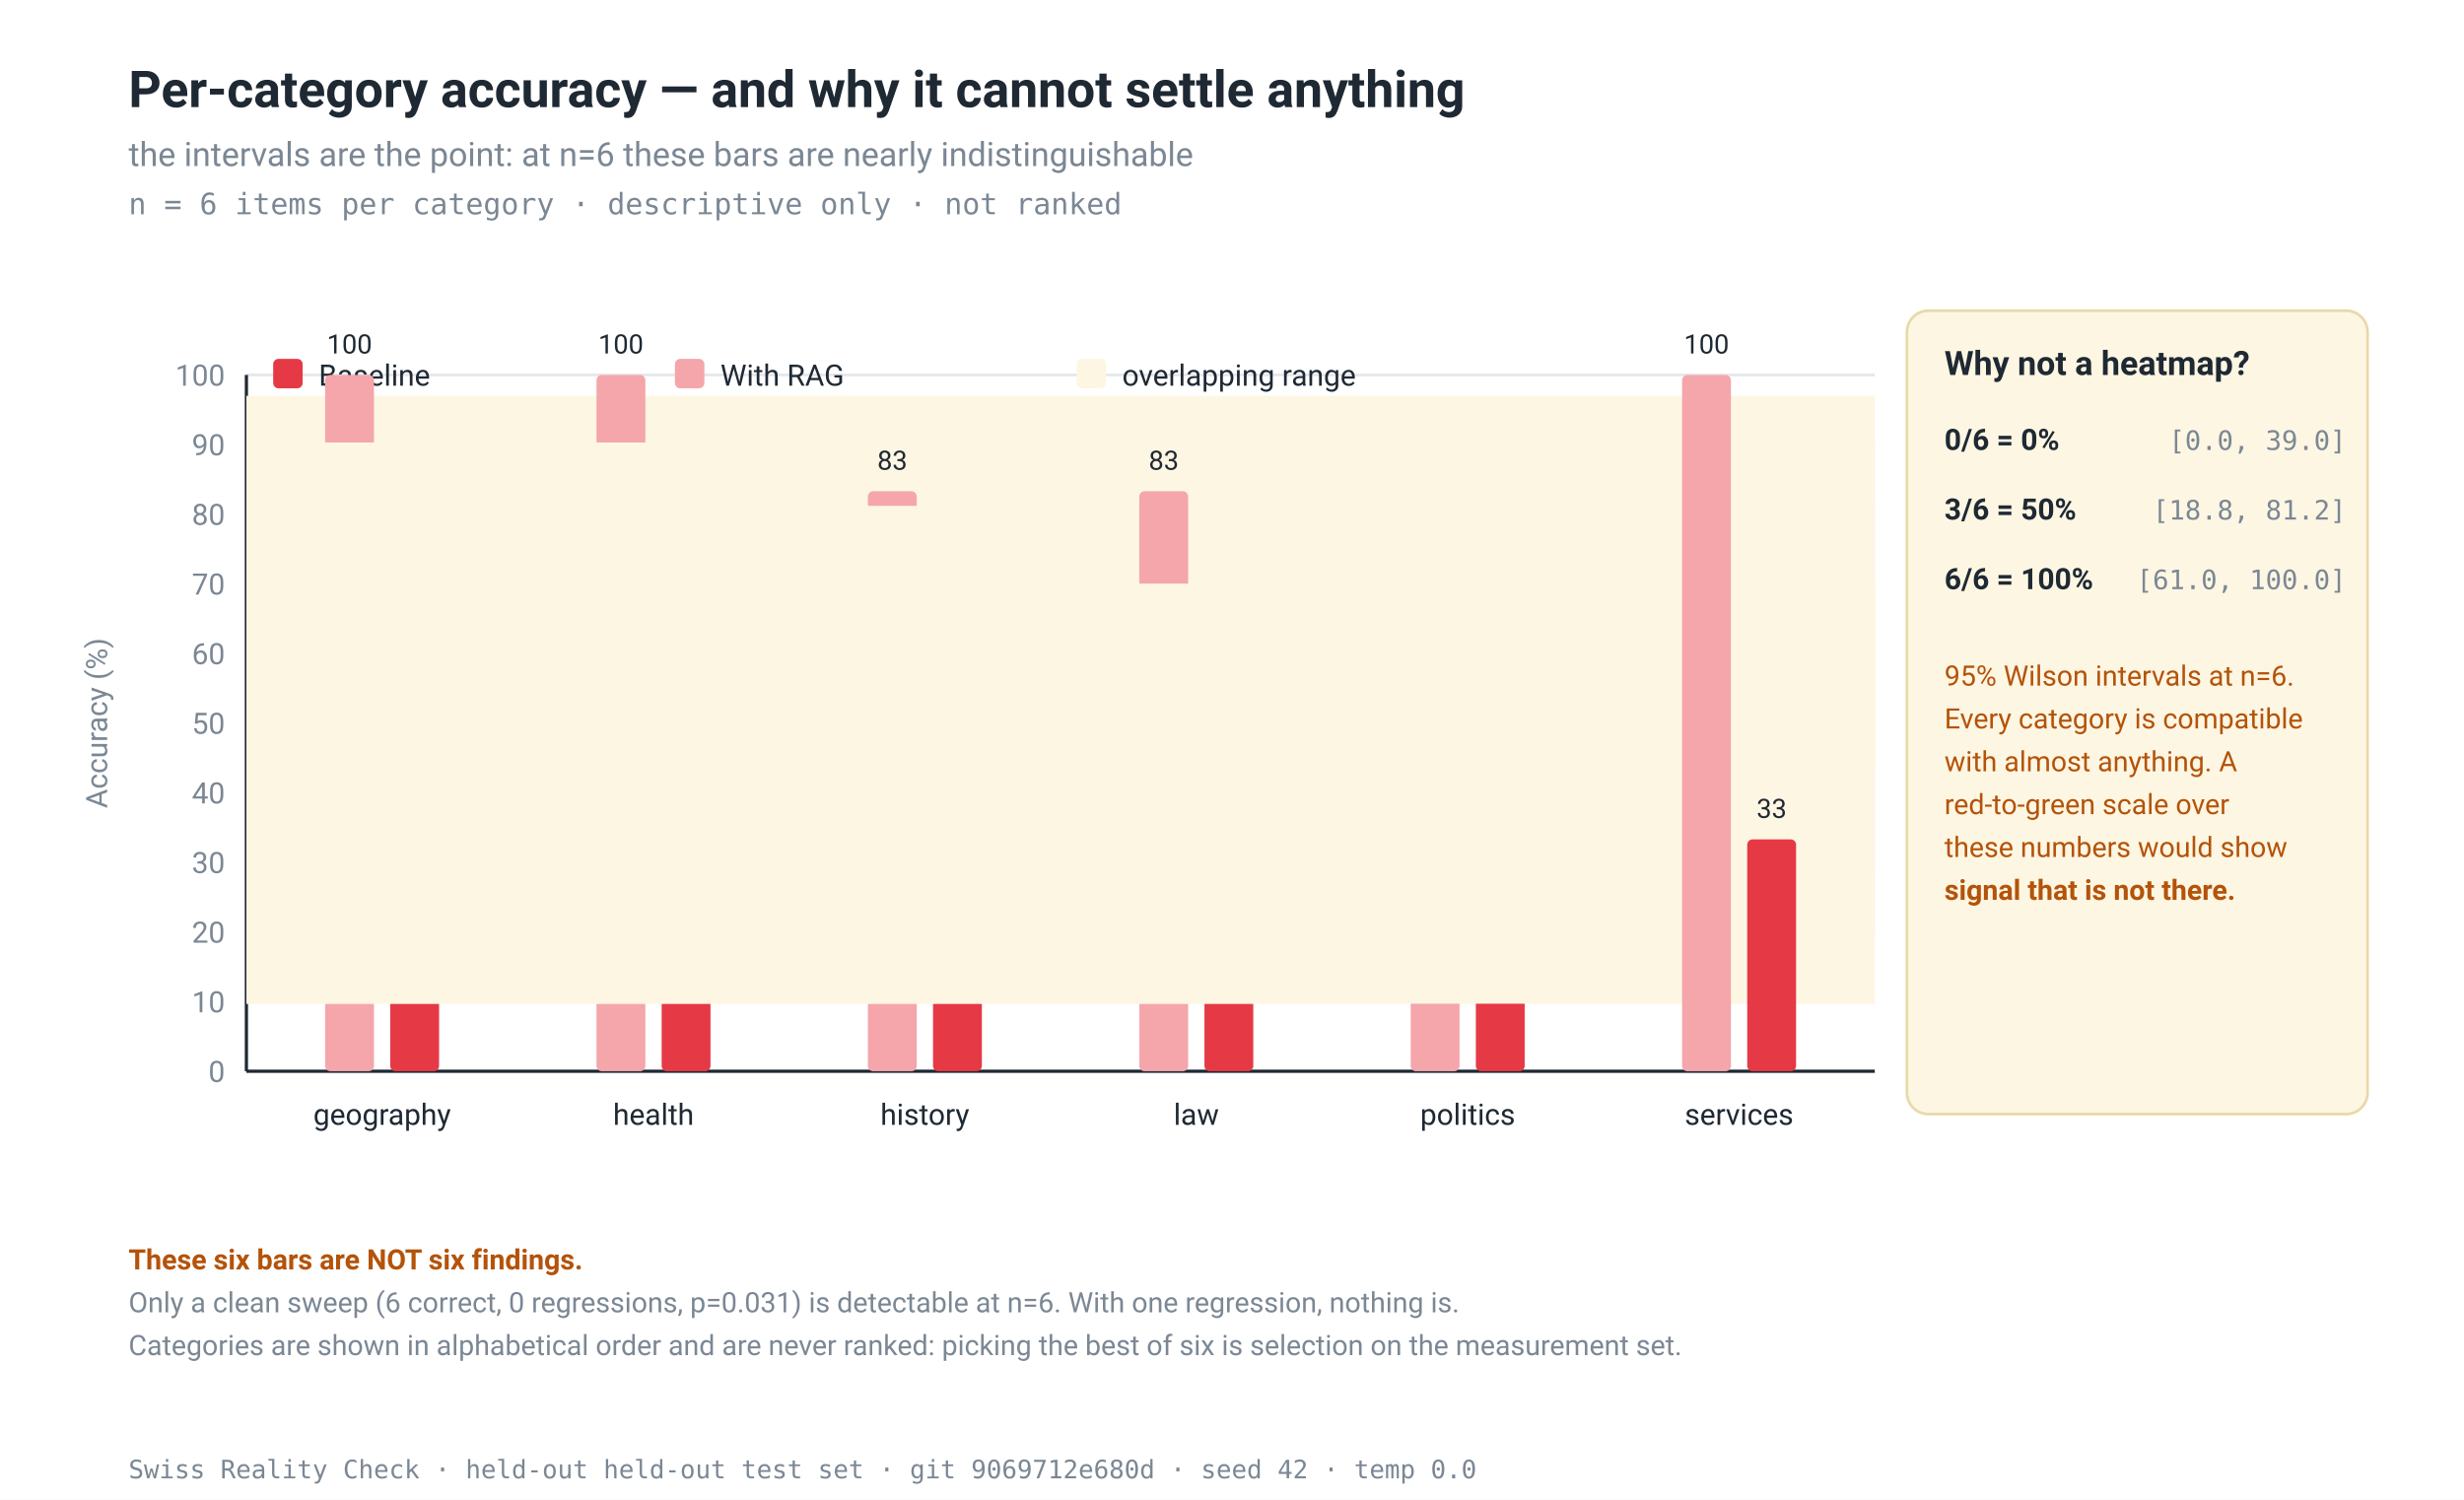
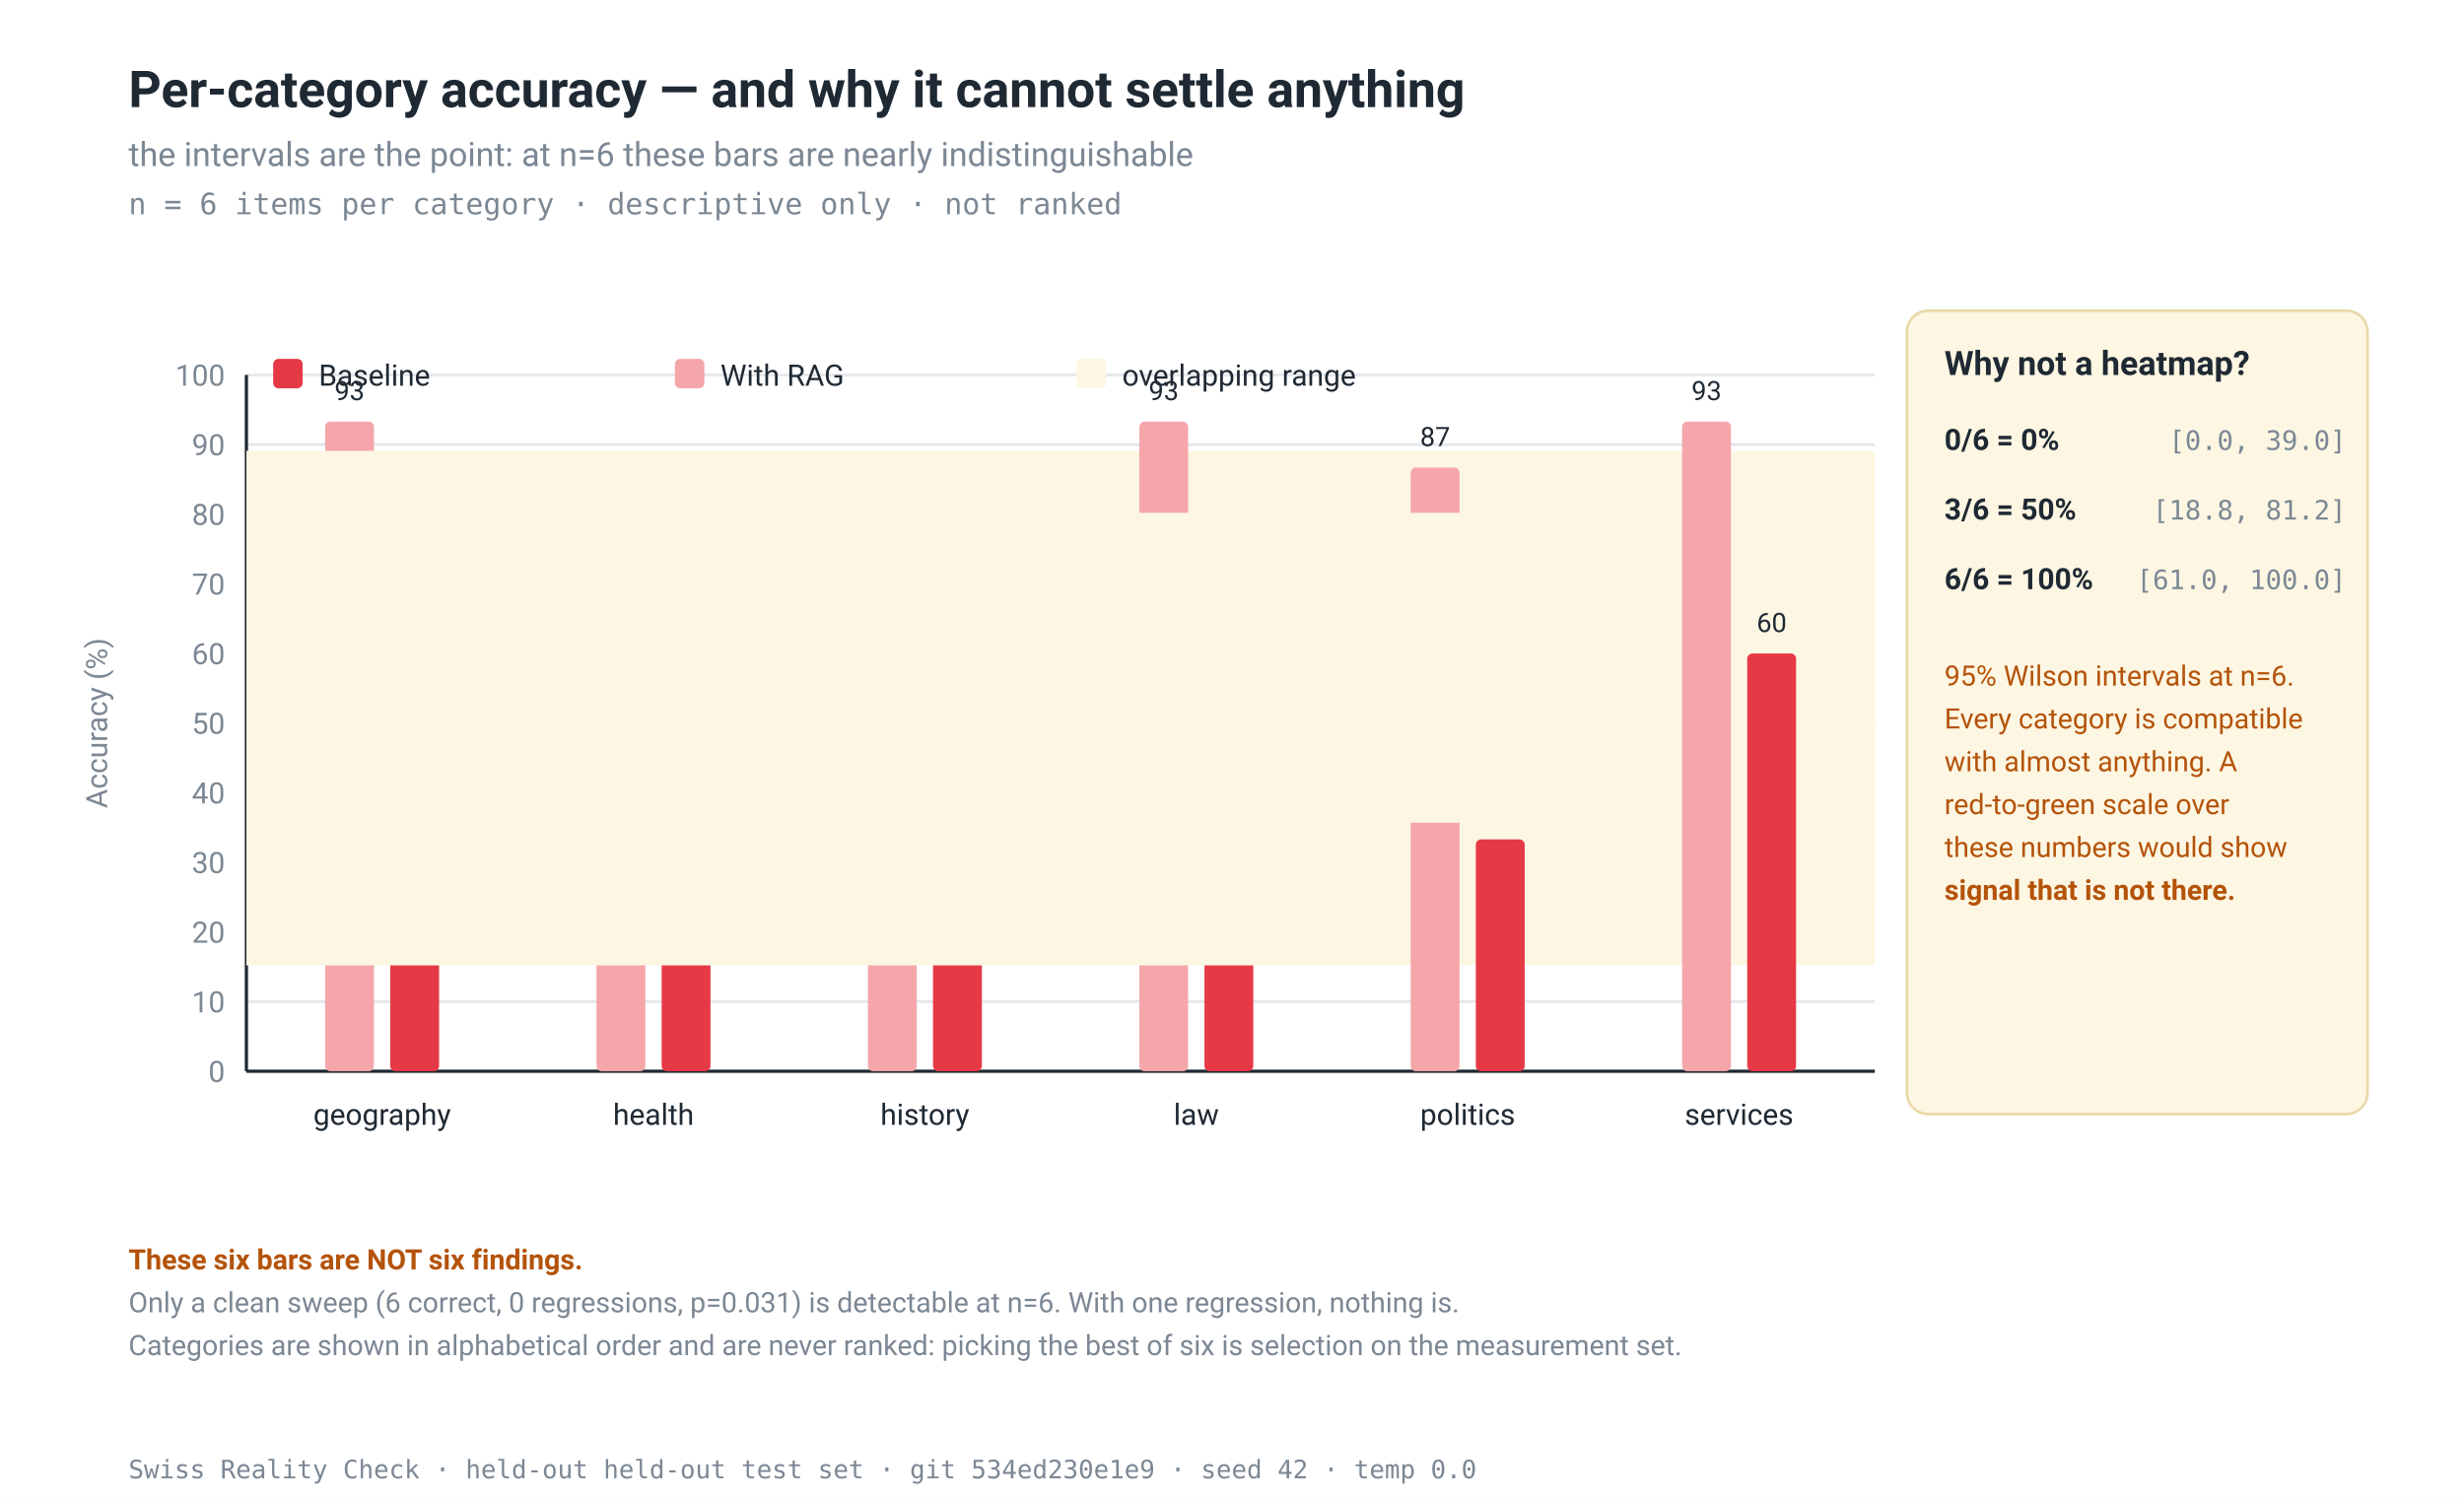
<svg xmlns="http://www.w3.org/2000/svg" width="920" height="560" viewBox="0 0 920 560" role="img" aria-labelledby="t" font-family="ui-sans-serif, -apple-system, 'Segoe UI', Roboto, 'Helvetica Neue', Arial, sans-serif">
  <rect width="920" height="560" fill="#FFFFFF" />
  <text x="48.00" y="40.00" font-family="ui-sans-serif, -apple-system, 'Segoe UI', Roboto, 'Helvetica Neue', Arial, sans-serif" font-size="19" fill="#1F2933" font-weight="bold" text-anchor="start" opacity="1.0" font-style="">Per-category accuracy — and why it cannot settle anything</text>
  <text x="48.00" y="62.00" font-family="ui-sans-serif, -apple-system, 'Segoe UI', Roboto, 'Helvetica Neue', Arial, sans-serif" font-size="12.5" fill="#7B8794" font-weight="normal" text-anchor="start" opacity="1.0" font-style="">the intervals are the point: at n=6 these bars are nearly indistinguishable</text>
  <text x="48.00" y="80.00" font-family="ui-monospace, SFMono-Regular, Menlo, Consolas, monospace" font-size="11" fill="#7B8794" font-weight="normal" text-anchor="start" opacity="1.0" font-style="">n = 6 items per category · descriptive only · not ranked</text>
  <line x1="92.00" y1="400.00" x2="700.00" y2="400.00" stroke="#E4E7EB" stroke-width="1" stroke-linecap="butt" />
  <text x="84.00" y="404.00" font-family="ui-sans-serif, -apple-system, 'Segoe UI', Roboto, 'Helvetica Neue', Arial, sans-serif" font-size="11" fill="#7B8794" font-weight="normal" text-anchor="end" opacity="1.0" font-style="">0</text>
  <line x1="92.00" y1="374.00" x2="700.00" y2="374.00" stroke="#E4E7EB" stroke-width="1" stroke-linecap="butt" />
  <text x="84.00" y="378.00" font-family="ui-sans-serif, -apple-system, 'Segoe UI', Roboto, 'Helvetica Neue', Arial, sans-serif" font-size="11" fill="#7B8794" font-weight="normal" text-anchor="end" opacity="1.0" font-style="">10</text>
  <line x1="92.00" y1="348.00" x2="700.00" y2="348.00" stroke="#E4E7EB" stroke-width="1" stroke-linecap="butt" />
  <text x="84.00" y="352.00" font-family="ui-sans-serif, -apple-system, 'Segoe UI', Roboto, 'Helvetica Neue', Arial, sans-serif" font-size="11" fill="#7B8794" font-weight="normal" text-anchor="end" opacity="1.0" font-style="">20</text>
  <line x1="92.00" y1="322.00" x2="700.00" y2="322.00" stroke="#E4E7EB" stroke-width="1" stroke-linecap="butt" />
  <text x="84.00" y="326.00" font-family="ui-sans-serif, -apple-system, 'Segoe UI', Roboto, 'Helvetica Neue', Arial, sans-serif" font-size="11" fill="#7B8794" font-weight="normal" text-anchor="end" opacity="1.0" font-style="">30</text>
  <line x1="92.00" y1="296.00" x2="700.00" y2="296.00" stroke="#E4E7EB" stroke-width="1" stroke-linecap="butt" />
  <text x="84.00" y="300.00" font-family="ui-sans-serif, -apple-system, 'Segoe UI', Roboto, 'Helvetica Neue', Arial, sans-serif" font-size="11" fill="#7B8794" font-weight="normal" text-anchor="end" opacity="1.0" font-style="">40</text>
  <line x1="92.00" y1="270.00" x2="700.00" y2="270.00" stroke="#E4E7EB" stroke-width="1" stroke-linecap="butt" />
  <text x="84.00" y="274.00" font-family="ui-sans-serif, -apple-system, 'Segoe UI', Roboto, 'Helvetica Neue', Arial, sans-serif" font-size="11" fill="#7B8794" font-weight="normal" text-anchor="end" opacity="1.0" font-style="">50</text>
  <line x1="92.00" y1="244.00" x2="700.00" y2="244.00" stroke="#E4E7EB" stroke-width="1" stroke-linecap="butt" />
  <text x="84.00" y="248.00" font-family="ui-sans-serif, -apple-system, 'Segoe UI', Roboto, 'Helvetica Neue', Arial, sans-serif" font-size="11" fill="#7B8794" font-weight="normal" text-anchor="end" opacity="1.0" font-style="">60</text>
  <line x1="92.00" y1="218.00" x2="700.00" y2="218.00" stroke="#E4E7EB" stroke-width="1" stroke-linecap="butt" />
  <text x="84.00" y="222.00" font-family="ui-sans-serif, -apple-system, 'Segoe UI', Roboto, 'Helvetica Neue', Arial, sans-serif" font-size="11" fill="#7B8794" font-weight="normal" text-anchor="end" opacity="1.0" font-style="">70</text>
  <line x1="92.00" y1="192.00" x2="700.00" y2="192.00" stroke="#E4E7EB" stroke-width="1" stroke-linecap="butt" />
  <text x="84.00" y="196.00" font-family="ui-sans-serif, -apple-system, 'Segoe UI', Roboto, 'Helvetica Neue', Arial, sans-serif" font-size="11" fill="#7B8794" font-weight="normal" text-anchor="end" opacity="1.0" font-style="">80</text>
  <line x1="92.00" y1="166.00" x2="700.00" y2="166.00" stroke="#E4E7EB" stroke-width="1" stroke-linecap="butt" />
  <text x="84.00" y="170.00" font-family="ui-sans-serif, -apple-system, 'Segoe UI', Roboto, 'Helvetica Neue', Arial, sans-serif" font-size="11" fill="#7B8794" font-weight="normal" text-anchor="end" opacity="1.0" font-style="">90</text>
  <line x1="92.00" y1="140.00" x2="700.00" y2="140.00" stroke="#E4E7EB" stroke-width="1" stroke-linecap="butt" />
  <text x="84.00" y="144.00" font-family="ui-sans-serif, -apple-system, 'Segoe UI', Roboto, 'Helvetica Neue', Arial, sans-serif" font-size="11" fill="#7B8794" font-weight="normal" text-anchor="end" opacity="1.0" font-style="">100</text>
  <line x1="92.00" y1="140.00" x2="92.00" y2="400.00" stroke="#1F2933" stroke-width="1.2" stroke-linecap="butt" />
  <line x1="92.00" y1="400.00" x2="700.00" y2="400.00" stroke="#1F2933" stroke-width="1.2" stroke-linecap="butt" />
  <text x="40.00" y="270.00" font-family="ui-sans-serif, -apple-system, 'Segoe UI', Roboto, 'Helvetica Neue', Arial, sans-serif" font-size="11" fill="#7B8794" font-weight="normal" text-anchor="middle" transform="rotate(-90 40.00 270.00)">Accuracy (%)</text>
  <line x1="92.00" y1="335.00" x2="700.00" y2="335.00" stroke="#B45309" stroke-width="1.4" stroke-linecap="butt" stroke-dasharray="4 3" />
  <text x="696.00" y="329.00" font-family="ui-sans-serif, -apple-system, 'Segoe UI', Roboto, 'Helvetica Neue', Arial, sans-serif" font-size="11" fill="#B45309" font-weight="bold" text-anchor="end" opacity="1.0" font-style="">chance (25%)</text>
  <rect x="102.00" y="134.00" width="11.00" height="11.00" rx="2" fill="#E63946" stroke="none" stroke-width="1" opacity="1.0" />
  <text x="119.00" y="144.00" font-family="ui-sans-serif, -apple-system, 'Segoe UI', Roboto, 'Helvetica Neue', Arial, sans-serif" font-size="11" fill="#1F2933" font-weight="normal" text-anchor="start" opacity="1.0" font-style="">Baseline</text>
  <rect x="252.00" y="134.00" width="11.00" height="11.00" rx="2" fill="#F4A6AB" stroke="none" stroke-width="1" opacity="1.0" />
  <text x="269.00" y="144.00" font-family="ui-sans-serif, -apple-system, 'Segoe UI', Roboto, 'Helvetica Neue', Arial, sans-serif" font-size="11" fill="#1F2933" font-weight="normal" text-anchor="start" opacity="1.0" font-style="">With RAG</text>
  <rect x="402.00" y="134.00" width="11.00" height="11.00" rx="2" fill="#FDF6E3" stroke="none" stroke-width="1" opacity="1.0" />
  <text x="419.00" y="144.00" font-family="ui-sans-serif, -apple-system, 'Segoe UI', Roboto, 'Helvetica Neue', Arial, sans-serif" font-size="11" fill="#1F2933" font-weight="normal" text-anchor="start" opacity="1.0" font-style="">overlapping range</text>
-   <rect x="92.00" y="147.80" width="608.00" height="138.84" rx="0" fill="#FDF6E3" stroke="none" stroke-width="1" opacity="1.0" />
-   <rect x="121.39" y="140.00" width="18.24" height="260.00" rx="2" fill="#F4A6AB" stroke="none" stroke-width="1.4" opacity="1.0" />
-   <rect x="145.71" y="183.42" width="18.24" height="216.58" rx="2" fill="#E63946" stroke="none" stroke-width="1.4" opacity="1.0" />
-   <text x="130.51" y="132.00" font-family="ui-sans-serif, -apple-system, 'Segoe UI', Roboto, 'Helvetica Neue', Arial, sans-serif" font-size="10" fill="#1F2933" font-weight="normal" text-anchor="middle" opacity="1.0" font-style="">100</text>
-   <text x="154.83" y="175.42" font-family="ui-sans-serif, -apple-system, 'Segoe UI', Roboto, 'Helvetica Neue', Arial, sans-serif" font-size="10" fill="#1F2933" font-weight="normal" text-anchor="middle" opacity="1.0" font-style="">83</text>
-   <rect x="92.00" y="165.22" width="608.00" height="156.78" rx="0" fill="#FDF6E3" stroke="none" stroke-width="1" opacity="1.0" />
-   <rect x="222.72" y="140.00" width="18.24" height="260.00" rx="2" fill="#F4A6AB" stroke="none" stroke-width="1.4" opacity="1.0" />
-   <rect x="247.04" y="226.58" width="18.24" height="173.42" rx="2" fill="#E63946" stroke="none" stroke-width="1.4" opacity="1.0" />
-   <text x="231.84" y="132.00" font-family="ui-sans-serif, -apple-system, 'Segoe UI', Roboto, 'Helvetica Neue', Arial, sans-serif" font-size="10" fill="#1F2933" font-weight="normal" text-anchor="middle" opacity="1.0" font-style="">100</text>
-   <text x="256.16" y="218.58" font-family="ui-sans-serif, -apple-system, 'Segoe UI', Roboto, 'Helvetica Neue', Arial, sans-serif" font-size="10" fill="#1F2933" font-weight="normal" text-anchor="middle" opacity="1.0" font-style="">67</text>
-   <rect x="92.00" y="165.22" width="608.00" height="156.78" rx="0" fill="#FDF6E3" stroke="none" stroke-width="1" opacity="1.0" />
-   <rect x="324.05" y="183.42" width="18.24" height="216.58" rx="2" fill="#F4A6AB" stroke="none" stroke-width="1.4" opacity="1.0" />
-   <rect x="348.37" y="226.58" width="18.24" height="173.42" rx="2" fill="#E63946" stroke="none" stroke-width="1.4" opacity="1.0" />
-   <text x="333.17" y="175.42" font-family="ui-sans-serif, -apple-system, 'Segoe UI', Roboto, 'Helvetica Neue', Arial, sans-serif" font-size="10" fill="#1F2933" font-weight="normal" text-anchor="middle" opacity="1.0" font-style="">83</text>
-   <text x="357.49" y="218.58" font-family="ui-sans-serif, -apple-system, 'Segoe UI', Roboto, 'Helvetica Neue', Arial, sans-serif" font-size="10" fill="#1F2933" font-weight="normal" text-anchor="middle" opacity="1.0" font-style="">67</text>
-   <rect x="92.00" y="188.88" width="608.00" height="162.24" rx="0" fill="#FDF6E3" stroke="none" stroke-width="1" opacity="1.0" />
-   <rect x="425.39" y="183.42" width="18.24" height="216.58" rx="2" fill="#F4A6AB" stroke="none" stroke-width="1.4" opacity="1.0" />
-   <rect x="449.71" y="270.00" width="18.24" height="130.00" rx="2" fill="#E63946" stroke="none" stroke-width="1.4" opacity="1.0" />
-   <text x="434.51" y="175.42" font-family="ui-sans-serif, -apple-system, 'Segoe UI', Roboto, 'Helvetica Neue', Arial, sans-serif" font-size="10" fill="#1F2933" font-weight="normal" text-anchor="middle" opacity="1.0" font-style="">83</text>
-   <text x="458.83" y="262.00" font-family="ui-sans-serif, -apple-system, 'Segoe UI', Roboto, 'Helvetica Neue', Arial, sans-serif" font-size="10" fill="#1F2933" font-weight="normal" text-anchor="middle" opacity="1.0" font-style="">50</text>
-   <rect x="92.00" y="218.00" width="608.00" height="156.78" rx="0" fill="#FDF6E3" stroke="none" stroke-width="1" opacity="1.0" />
-   <rect x="526.72" y="270.00" width="18.24" height="130.00" rx="2" fill="#F4A6AB" stroke="none" stroke-width="1.4" opacity="1.0" />
+   <rect x="92.00" y="218.26" width="608.00" height="117.26" rx="0" fill="#FDF6E3" stroke="none" stroke-width="1" opacity="1.0" />
+   <rect x="121.39" y="157.42" width="18.24" height="242.58" rx="2" fill="#F4A6AB" stroke="none" stroke-width="1.4" opacity="1.0" />
+   <rect x="145.71" y="278.58" width="18.24" height="121.42" rx="2" fill="#E63946" stroke="none" stroke-width="1.4" opacity="1.0" />
+   <text x="130.51" y="149.42" font-family="ui-sans-serif, -apple-system, 'Segoe UI', Roboto, 'Helvetica Neue', Arial, sans-serif" font-size="10" fill="#1F2933" font-weight="normal" text-anchor="middle" opacity="1.0" font-style="">93</text>
+   <text x="154.83" y="270.58" font-family="ui-sans-serif, -apple-system, 'Segoe UI', Roboto, 'Helvetica Neue', Arial, sans-serif" font-size="10" fill="#1F2933" font-weight="normal" text-anchor="middle" opacity="1.0" font-style="">47</text>
+   <rect x="92.00" y="204.48" width="608.00" height="117.26" rx="0" fill="#FDF6E3" stroke="none" stroke-width="1" opacity="1.0" />
+   <rect x="222.72" y="209.42" width="18.24" height="190.58" rx="2" fill="#F4A6AB" stroke="none" stroke-width="1.4" opacity="1.0" />
+   <rect x="247.04" y="261.42" width="18.24" height="138.58" rx="2" fill="#E63946" stroke="none" stroke-width="1.4" opacity="1.0" />
+   <text x="231.84" y="201.42" font-family="ui-sans-serif, -apple-system, 'Segoe UI', Roboto, 'Helvetica Neue', Arial, sans-serif" font-size="10" fill="#1F2933" font-weight="normal" text-anchor="middle" opacity="1.0" font-style="">73</text>
+   <text x="256.16" y="253.42" font-family="ui-sans-serif, -apple-system, 'Segoe UI', Roboto, 'Helvetica Neue', Arial, sans-serif" font-size="10" fill="#1F2933" font-weight="normal" text-anchor="middle" opacity="1.0" font-style="">53</text>
+   <rect x="92.00" y="232.82" width="608.00" height="115.70" rx="0" fill="#FDF6E3" stroke="none" stroke-width="1" opacity="1.0" />
+   <rect x="324.05" y="192.00" width="18.24" height="208.00" rx="2" fill="#F4A6AB" stroke="none" stroke-width="1.4" opacity="1.0" />
+   <rect x="348.37" y="296.00" width="18.24" height="104.00" rx="2" fill="#E63946" stroke="none" stroke-width="1.4" opacity="1.0" />
+   <text x="333.17" y="184.00" font-family="ui-sans-serif, -apple-system, 'Segoe UI', Roboto, 'Helvetica Neue', Arial, sans-serif" font-size="10" fill="#1F2933" font-weight="normal" text-anchor="middle" opacity="1.0" font-style="">80</text>
+   <text x="357.49" y="288.00" font-family="ui-sans-serif, -apple-system, 'Segoe UI', Roboto, 'Helvetica Neue', Arial, sans-serif" font-size="10" fill="#1F2933" font-weight="normal" text-anchor="middle" opacity="1.0" font-style="">40</text>
+   <rect x="92.00" y="168.34" width="608.00" height="106.86" rx="0" fill="#FDF6E3" stroke="none" stroke-width="1" opacity="1.0" />
+   <rect x="425.39" y="157.42" width="18.24" height="242.58" rx="2" fill="#F4A6AB" stroke="none" stroke-width="1.4" opacity="1.0" />
+   <rect x="449.71" y="209.42" width="18.24" height="190.58" rx="2" fill="#E63946" stroke="none" stroke-width="1.4" opacity="1.0" />
+   <text x="434.51" y="149.42" font-family="ui-sans-serif, -apple-system, 'Segoe UI', Roboto, 'Helvetica Neue', Arial, sans-serif" font-size="10" fill="#1F2933" font-weight="normal" text-anchor="middle" opacity="1.0" font-style="">93</text>
+   <text x="458.83" y="201.42" font-family="ui-sans-serif, -apple-system, 'Segoe UI', Roboto, 'Helvetica Neue', Arial, sans-serif" font-size="10" fill="#1F2933" font-weight="normal" text-anchor="middle" opacity="1.0" font-style="">73</text>
+   <rect x="92.00" y="248.42" width="608.00" height="112.06" rx="0" fill="#FDF6E3" stroke="none" stroke-width="1" opacity="1.0" />
+   <rect x="526.72" y="174.58" width="18.24" height="225.42" rx="2" fill="#F4A6AB" stroke="none" stroke-width="1.4" opacity="1.0" />
  <rect x="551.04" y="313.42" width="18.24" height="86.58" rx="2" fill="#E63946" stroke="none" stroke-width="1.4" opacity="1.0" />
-   <text x="535.84" y="262.00" font-family="ui-sans-serif, -apple-system, 'Segoe UI', Roboto, 'Helvetica Neue', Arial, sans-serif" font-size="10" fill="#1F2933" font-weight="normal" text-anchor="middle" opacity="1.0" font-style="">50</text>
+   <text x="535.84" y="166.58" font-family="ui-sans-serif, -apple-system, 'Segoe UI', Roboto, 'Helvetica Neue', Arial, sans-serif" font-size="10" fill="#1F2933" font-weight="normal" text-anchor="middle" opacity="1.0" font-style="">87</text>
  <text x="560.16" y="305.42" font-family="ui-sans-serif, -apple-system, 'Segoe UI', Roboto, 'Helvetica Neue', Arial, sans-serif" font-size="10" fill="#1F2933" font-weight="normal" text-anchor="middle" opacity="1.0" font-style="">33</text>
-   <rect x="92.00" y="218.00" width="608.00" height="156.78" rx="0" fill="#FDF6E3" stroke="none" stroke-width="1" opacity="1.0" />
-   <rect x="628.05" y="140.00" width="18.24" height="260.00" rx="2" fill="#F4A6AB" stroke="none" stroke-width="1.4" opacity="1.0" />
-   <rect x="652.37" y="313.42" width="18.24" height="86.58" rx="2" fill="#E63946" stroke="none" stroke-width="1.4" opacity="1.0" />
-   <text x="637.17" y="132.00" font-family="ui-sans-serif, -apple-system, 'Segoe UI', Roboto, 'Helvetica Neue', Arial, sans-serif" font-size="10" fill="#1F2933" font-weight="normal" text-anchor="middle" opacity="1.0" font-style="">100</text>
-   <text x="661.49" y="305.42" font-family="ui-sans-serif, -apple-system, 'Segoe UI', Roboto, 'Helvetica Neue', Arial, sans-serif" font-size="10" fill="#1F2933" font-weight="normal" text-anchor="middle" opacity="1.0" font-style="">33</text>
+   <rect x="92.00" y="191.48" width="608.00" height="115.70" rx="0" fill="#FDF6E3" stroke="none" stroke-width="1" opacity="1.0" />
+   <rect x="628.05" y="157.42" width="18.24" height="242.58" rx="2" fill="#F4A6AB" stroke="none" stroke-width="1.4" opacity="1.0" />
+   <rect x="652.37" y="244.00" width="18.24" height="156.00" rx="2" fill="#E63946" stroke="none" stroke-width="1.4" opacity="1.0" />
+   <text x="637.17" y="149.42" font-family="ui-sans-serif, -apple-system, 'Segoe UI', Roboto, 'Helvetica Neue', Arial, sans-serif" font-size="10" fill="#1F2933" font-weight="normal" text-anchor="middle" opacity="1.0" font-style="">93</text>
+   <text x="661.49" y="236.00" font-family="ui-sans-serif, -apple-system, 'Segoe UI', Roboto, 'Helvetica Neue', Arial, sans-serif" font-size="10" fill="#1F2933" font-weight="normal" text-anchor="middle" opacity="1.0" font-style="">60</text>
  <text x="142.67" y="420.00" font-family="ui-sans-serif, -apple-system, 'Segoe UI', Roboto, 'Helvetica Neue', Arial, sans-serif" font-size="11" fill="#1F2933" font-weight="normal" text-anchor="middle" opacity="1.0" font-style="">geography</text>
  <text x="244.00" y="420.00" font-family="ui-sans-serif, -apple-system, 'Segoe UI', Roboto, 'Helvetica Neue', Arial, sans-serif" font-size="11" fill="#1F2933" font-weight="normal" text-anchor="middle" opacity="1.0" font-style="">health</text>
  <text x="345.33" y="420.00" font-family="ui-sans-serif, -apple-system, 'Segoe UI', Roboto, 'Helvetica Neue', Arial, sans-serif" font-size="11" fill="#1F2933" font-weight="normal" text-anchor="middle" opacity="1.0" font-style="">history</text>
  <text x="446.67" y="420.00" font-family="ui-sans-serif, -apple-system, 'Segoe UI', Roboto, 'Helvetica Neue', Arial, sans-serif" font-size="11" fill="#1F2933" font-weight="normal" text-anchor="middle" opacity="1.0" font-style="">law</text>
  <text x="548.00" y="420.00" font-family="ui-sans-serif, -apple-system, 'Segoe UI', Roboto, 'Helvetica Neue', Arial, sans-serif" font-size="11" fill="#1F2933" font-weight="normal" text-anchor="middle" opacity="1.0" font-style="">politics</text>
  <text x="649.33" y="420.00" font-family="ui-sans-serif, -apple-system, 'Segoe UI', Roboto, 'Helvetica Neue', Arial, sans-serif" font-size="11" fill="#1F2933" font-weight="normal" text-anchor="middle" opacity="1.0" font-style="">services</text>
  <rect x="712.00" y="116.00" width="172.00" height="300.00" rx="8" fill="#FDF6E3" stroke="#E8D9A8" stroke-width="1" opacity="1.0" />
  <text x="726.00" y="140.00" font-family="ui-sans-serif, -apple-system, 'Segoe UI', Roboto, 'Helvetica Neue', Arial, sans-serif" font-size="12.5" fill="#1F2933" font-weight="bold" text-anchor="start" opacity="1.0" font-style="">Why not a heatmap?</text>
  <text x="726.00" y="168.00" font-family="ui-sans-serif, -apple-system, 'Segoe UI', Roboto, 'Helvetica Neue', Arial, sans-serif" font-size="11" fill="#1F2933" font-weight="bold" text-anchor="start" opacity="1.0" font-style="">0/6 = 0%</text>
  <text x="876.00" y="168.00" font-family="ui-monospace, SFMono-Regular, Menlo, Consolas, monospace" font-size="10" fill="#7B8794" font-weight="normal" text-anchor="end" opacity="1.0" font-style="">[0.0, 39.0]</text>
  <text x="726.00" y="194.00" font-family="ui-sans-serif, -apple-system, 'Segoe UI', Roboto, 'Helvetica Neue', Arial, sans-serif" font-size="11" fill="#1F2933" font-weight="bold" text-anchor="start" opacity="1.0" font-style="">3/6 = 50%</text>
  <text x="876.00" y="194.00" font-family="ui-monospace, SFMono-Regular, Menlo, Consolas, monospace" font-size="10" fill="#7B8794" font-weight="normal" text-anchor="end" opacity="1.0" font-style="">[18.8, 81.2]</text>
  <text x="726.00" y="220.00" font-family="ui-sans-serif, -apple-system, 'Segoe UI', Roboto, 'Helvetica Neue', Arial, sans-serif" font-size="11" fill="#1F2933" font-weight="bold" text-anchor="start" opacity="1.0" font-style="">6/6 = 100%</text>
  <text x="876.00" y="220.00" font-family="ui-monospace, SFMono-Regular, Menlo, Consolas, monospace" font-size="10" fill="#7B8794" font-weight="normal" text-anchor="end" opacity="1.0" font-style="">[61.0, 100.0]</text>
  <text x="726.00" y="256.00" font-family="ui-sans-serif, -apple-system, 'Segoe UI', Roboto, 'Helvetica Neue', Arial, sans-serif" font-size="10.5" fill="#B45309" font-weight="normal" text-anchor="start" opacity="1.0" font-style="">95% Wilson intervals at n=6.</text>
  <text x="726.00" y="272.00" font-family="ui-sans-serif, -apple-system, 'Segoe UI', Roboto, 'Helvetica Neue', Arial, sans-serif" font-size="10.5" fill="#B45309" font-weight="normal" text-anchor="start" opacity="1.0" font-style="">Every category is compatible</text>
  <text x="726.00" y="288.00" font-family="ui-sans-serif, -apple-system, 'Segoe UI', Roboto, 'Helvetica Neue', Arial, sans-serif" font-size="10.5" fill="#B45309" font-weight="normal" text-anchor="start" opacity="1.0" font-style="">with almost anything. A</text>
  <text x="726.00" y="304.00" font-family="ui-sans-serif, -apple-system, 'Segoe UI', Roboto, 'Helvetica Neue', Arial, sans-serif" font-size="10.5" fill="#B45309" font-weight="normal" text-anchor="start" opacity="1.0" font-style="">red-to-green scale over</text>
  <text x="726.00" y="320.00" font-family="ui-sans-serif, -apple-system, 'Segoe UI', Roboto, 'Helvetica Neue', Arial, sans-serif" font-size="10.5" fill="#B45309" font-weight="normal" text-anchor="start" opacity="1.0" font-style="">these numbers would show</text>
  <text x="726.00" y="336.00" font-family="ui-sans-serif, -apple-system, 'Segoe UI', Roboto, 'Helvetica Neue', Arial, sans-serif" font-size="10.5" fill="#B45309" font-weight="bold" text-anchor="start" opacity="1.0" font-style="">signal that is not there.</text>
  <text x="48.00" y="474.00" font-family="ui-sans-serif, -apple-system, 'Segoe UI', Roboto, 'Helvetica Neue', Arial, sans-serif" font-size="10.5" fill="#B45309" font-weight="bold" text-anchor="start" opacity="1.0" font-style="">These six bars are NOT six findings.</text>
  <text x="48.00" y="490.00" font-family="ui-sans-serif, -apple-system, 'Segoe UI', Roboto, 'Helvetica Neue', Arial, sans-serif" font-size="10.5" fill="#7B8794" font-weight="normal" text-anchor="start" opacity="1.0" font-style="">Only a clean sweep (6 correct, 0 regressions, p=0.031) is detectable at n=6. With one regression, nothing is.</text>
  <text x="48.00" y="506.00" font-family="ui-sans-serif, -apple-system, 'Segoe UI', Roboto, 'Helvetica Neue', Arial, sans-serif" font-size="10.5" fill="#7B8794" font-weight="normal" text-anchor="start" opacity="1.0" font-style="">Categories are shown in alphabetical order and are never ranked: picking the best of six is selection on the measurement set.</text>
-   <text x="48.00" y="552.00" font-family="ui-monospace, SFMono-Regular, Menlo, Consolas, monospace" font-size="9.5" fill="#7B8794" font-weight="normal" text-anchor="start" opacity="1.0" font-style="">Swiss Reality Check · held-out held-out test set · git 9069712e680d · seed 42 · temp 0.0</text>
+   <text x="48.00" y="552.00" font-family="ui-monospace, SFMono-Regular, Menlo, Consolas, monospace" font-size="9.5" fill="#7B8794" font-weight="normal" text-anchor="start" opacity="1.0" font-style="">Swiss Reality Check · held-out held-out test set · git 534ed230e1e9 · seed 42 · temp 0.0</text>
</svg>
